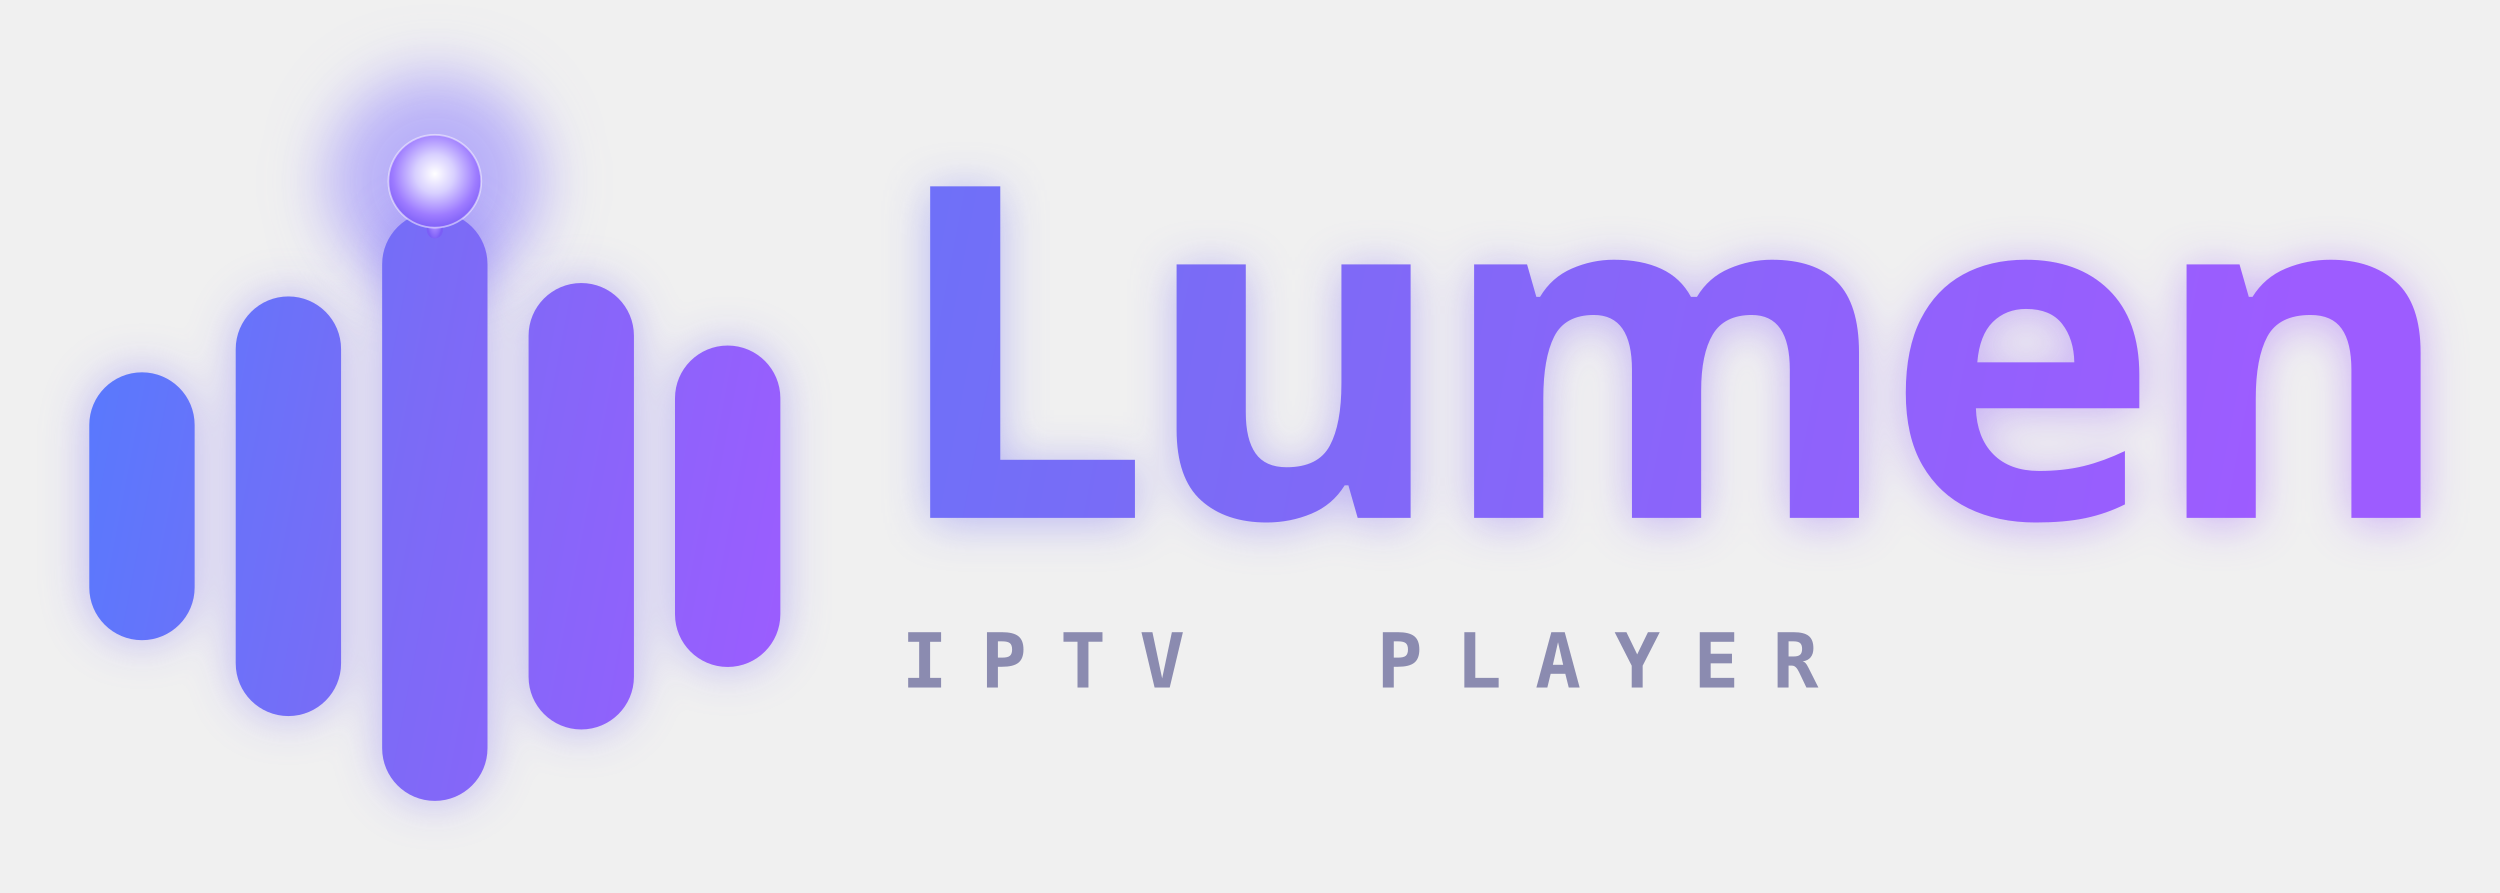
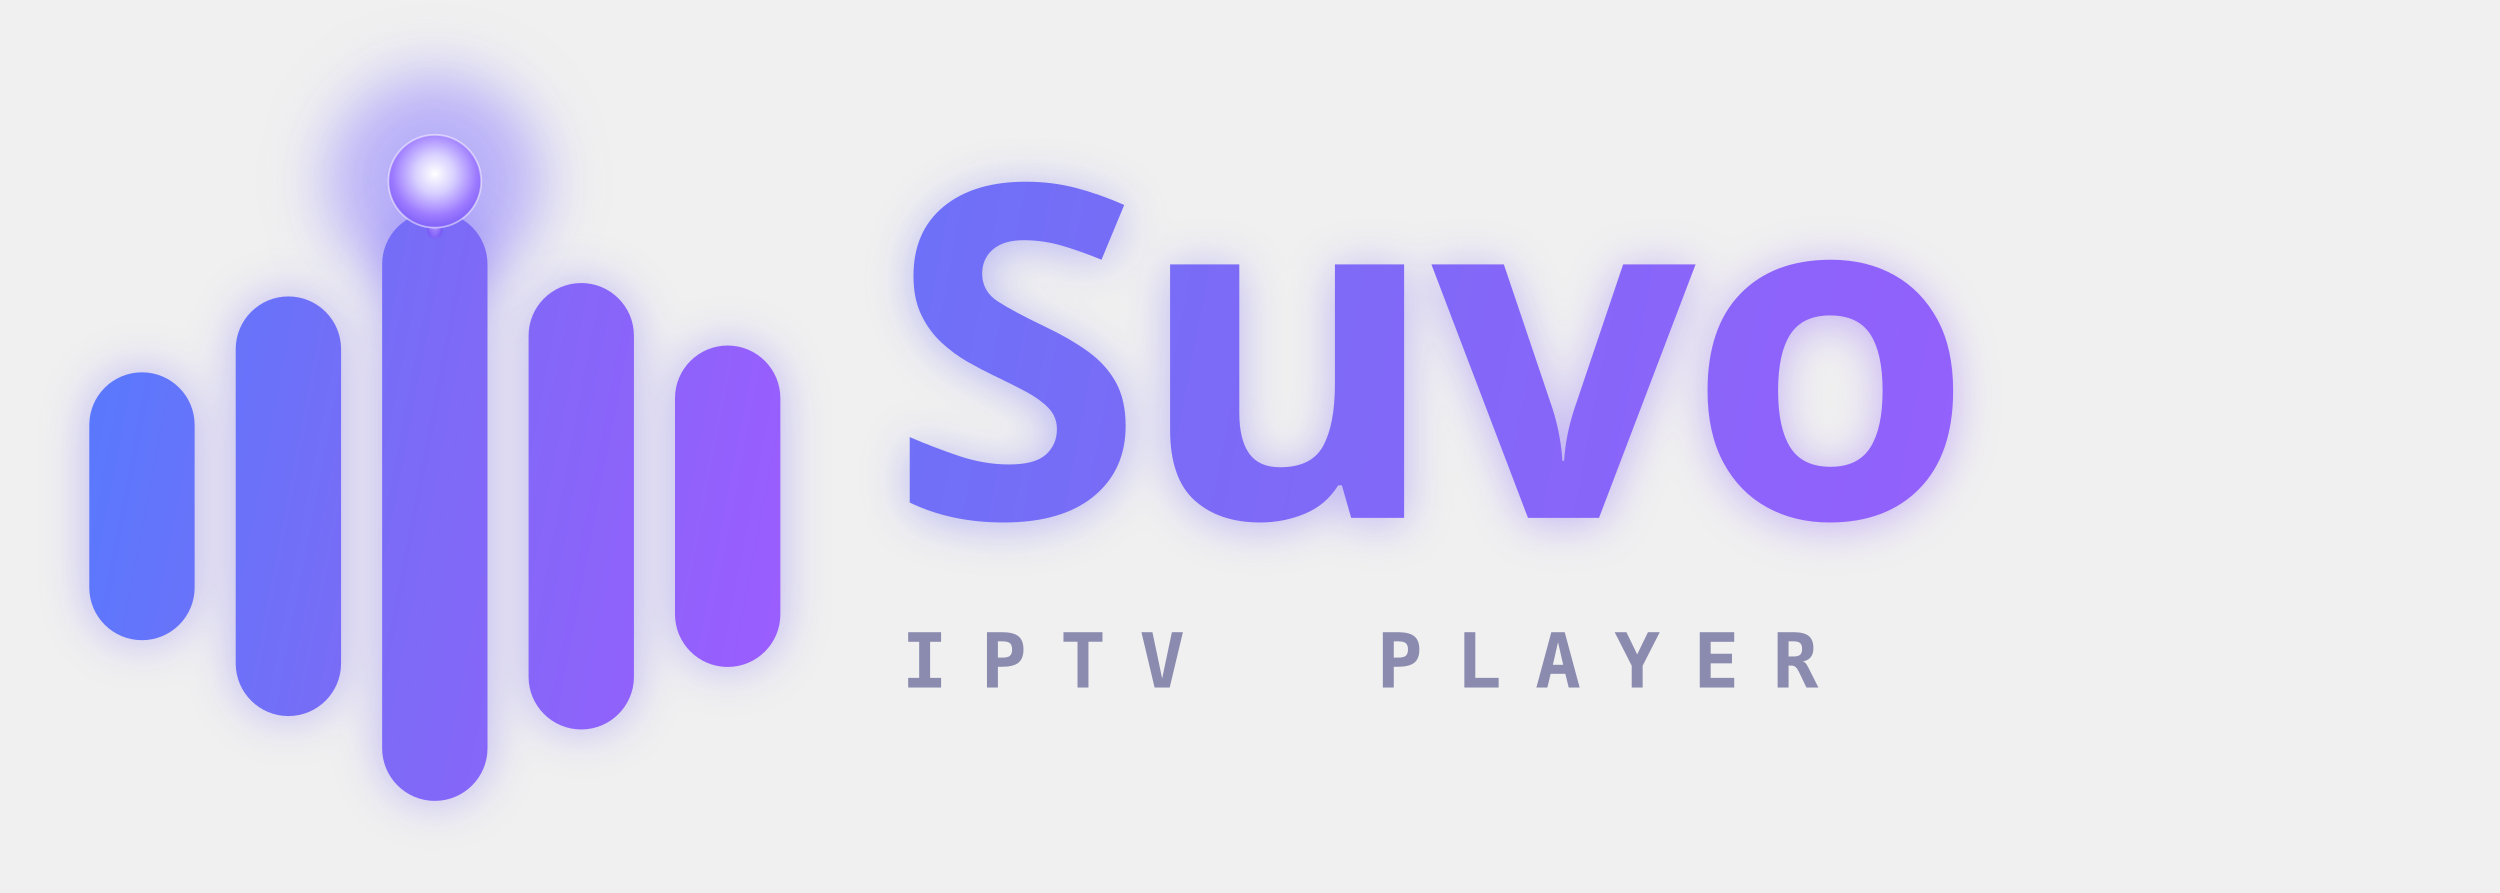
<svg xmlns="http://www.w3.org/2000/svg" width="1120" height="400" viewBox="0 0 1120 400" fill="none">
  <defs>
    <linearGradient id="gradL" x1="60" y1="120" x2="1000" y2="300" gradientUnits="userSpaceOnUse">
      <stop offset="0" stop-color="#4f7dff" />
      <stop offset="0.5" stop-color="#7b6bf6" />
      <stop offset="1" stop-color="#9d5cff" />
    </linearGradient>
    <radialGradient id="orbL" cx="0.5" cy="0.42" r="0.6">
      <stop offset="0" stop-color="#ffffff" />
      <stop offset="0.35" stop-color="#d8d0ff" />
      <stop offset="0.75" stop-color="#9d7bff" />
      <stop offset="1" stop-color="#7b5cf6" />
    </radialGradient>
    <filter id="glowL" x="-60%" y="-60%" width="220%" height="220%">
      <feGaussianBlur stdDeviation="26" />
    </filter>
    <filter id="softL" x="-80%" y="-80%" width="260%" height="260%">
      <feGaussianBlur stdDeviation="34" />
    </filter>
    <filter id="tglow" x="-30%" y="-40%" width="160%" height="180%">
      <feGaussianBlur stdDeviation="10" />
    </filter>
  </defs>
  <g transform="translate(-10,22) scale(0.4)">
    <circle cx="512" cy="148" r="120" fill="#8b7bff" filter="url(#softL)" opacity="0.55" />
    <g filter="url(#glowL)" opacity="0.45" fill="#7b6bf6">
      <rect x="125" y="362" width="118" height="300" rx="59" ry="59" />
      <rect x="289" y="277" width="118" height="470" rx="59" ry="59" />
      <rect x="453" y="182" width="118" height="660" rx="59" ry="59" />
      <rect x="617" y="262" width="118" height="500" rx="59" ry="59" />
      <rect x="781" y="332" width="118" height="360" rx="59" ry="59" />
    </g>
    <g fill="url(#gradL)">
      <rect x="125" y="362" width="118" height="300" rx="59" ry="59" />
      <rect x="289" y="277" width="118" height="470" rx="59" ry="59" />
      <rect x="453" y="182" width="118" height="660" rx="59" ry="59" />
      <rect x="617" y="262" width="118" height="500" rx="59" ry="59" />
      <rect x="781" y="332" width="118" height="360" rx="59" ry="59" />
    </g>
    <rect x="503" y="148" width="18" height="64" rx="9" fill="url(#orbL)" opacity="0.9" />
    <circle cx="512" cy="148" r="52" fill="url(#orbL)" />
    <circle cx="512" cy="148" r="52" fill="none" stroke="#ffffff" stroke-opacity="0.5" stroke-width="2" />
  </g>
-   <text x="398" y="234" font-family="'Poppins',system-ui,sans-serif" font-size="208" font-weight="700" fill="url(#gradL)" filter="url(#tglow)" opacity="0.45" letter-spacing="-4">Lumen</text>
-   <text x="398" y="232" font-family="'Poppins',system-ui,sans-serif" font-size="208" font-weight="700" fill="url(#gradL)" letter-spacing="-4">Lumen</text>
+   <text x="398" y="234" font-family="'Poppins',system-ui,sans-serif" font-size="208" font-weight="700" fill="url(#gradL)" filter="url(#tglow)" opacity="0.45" letter-spacing="-4">Suvo</text>
+   <text x="398" y="232" font-family="'Poppins',system-ui,sans-serif" font-size="208" font-weight="700" fill="url(#gradL)" letter-spacing="-4">Suvo</text>
  <text x="404" y="308" font-family="'JetBrains Mono',ui-monospace,monospace" font-size="34" font-weight="600" letter-spacing="15" fill="#8b8bb0">IPTV  PLAYER</text>
</svg>
